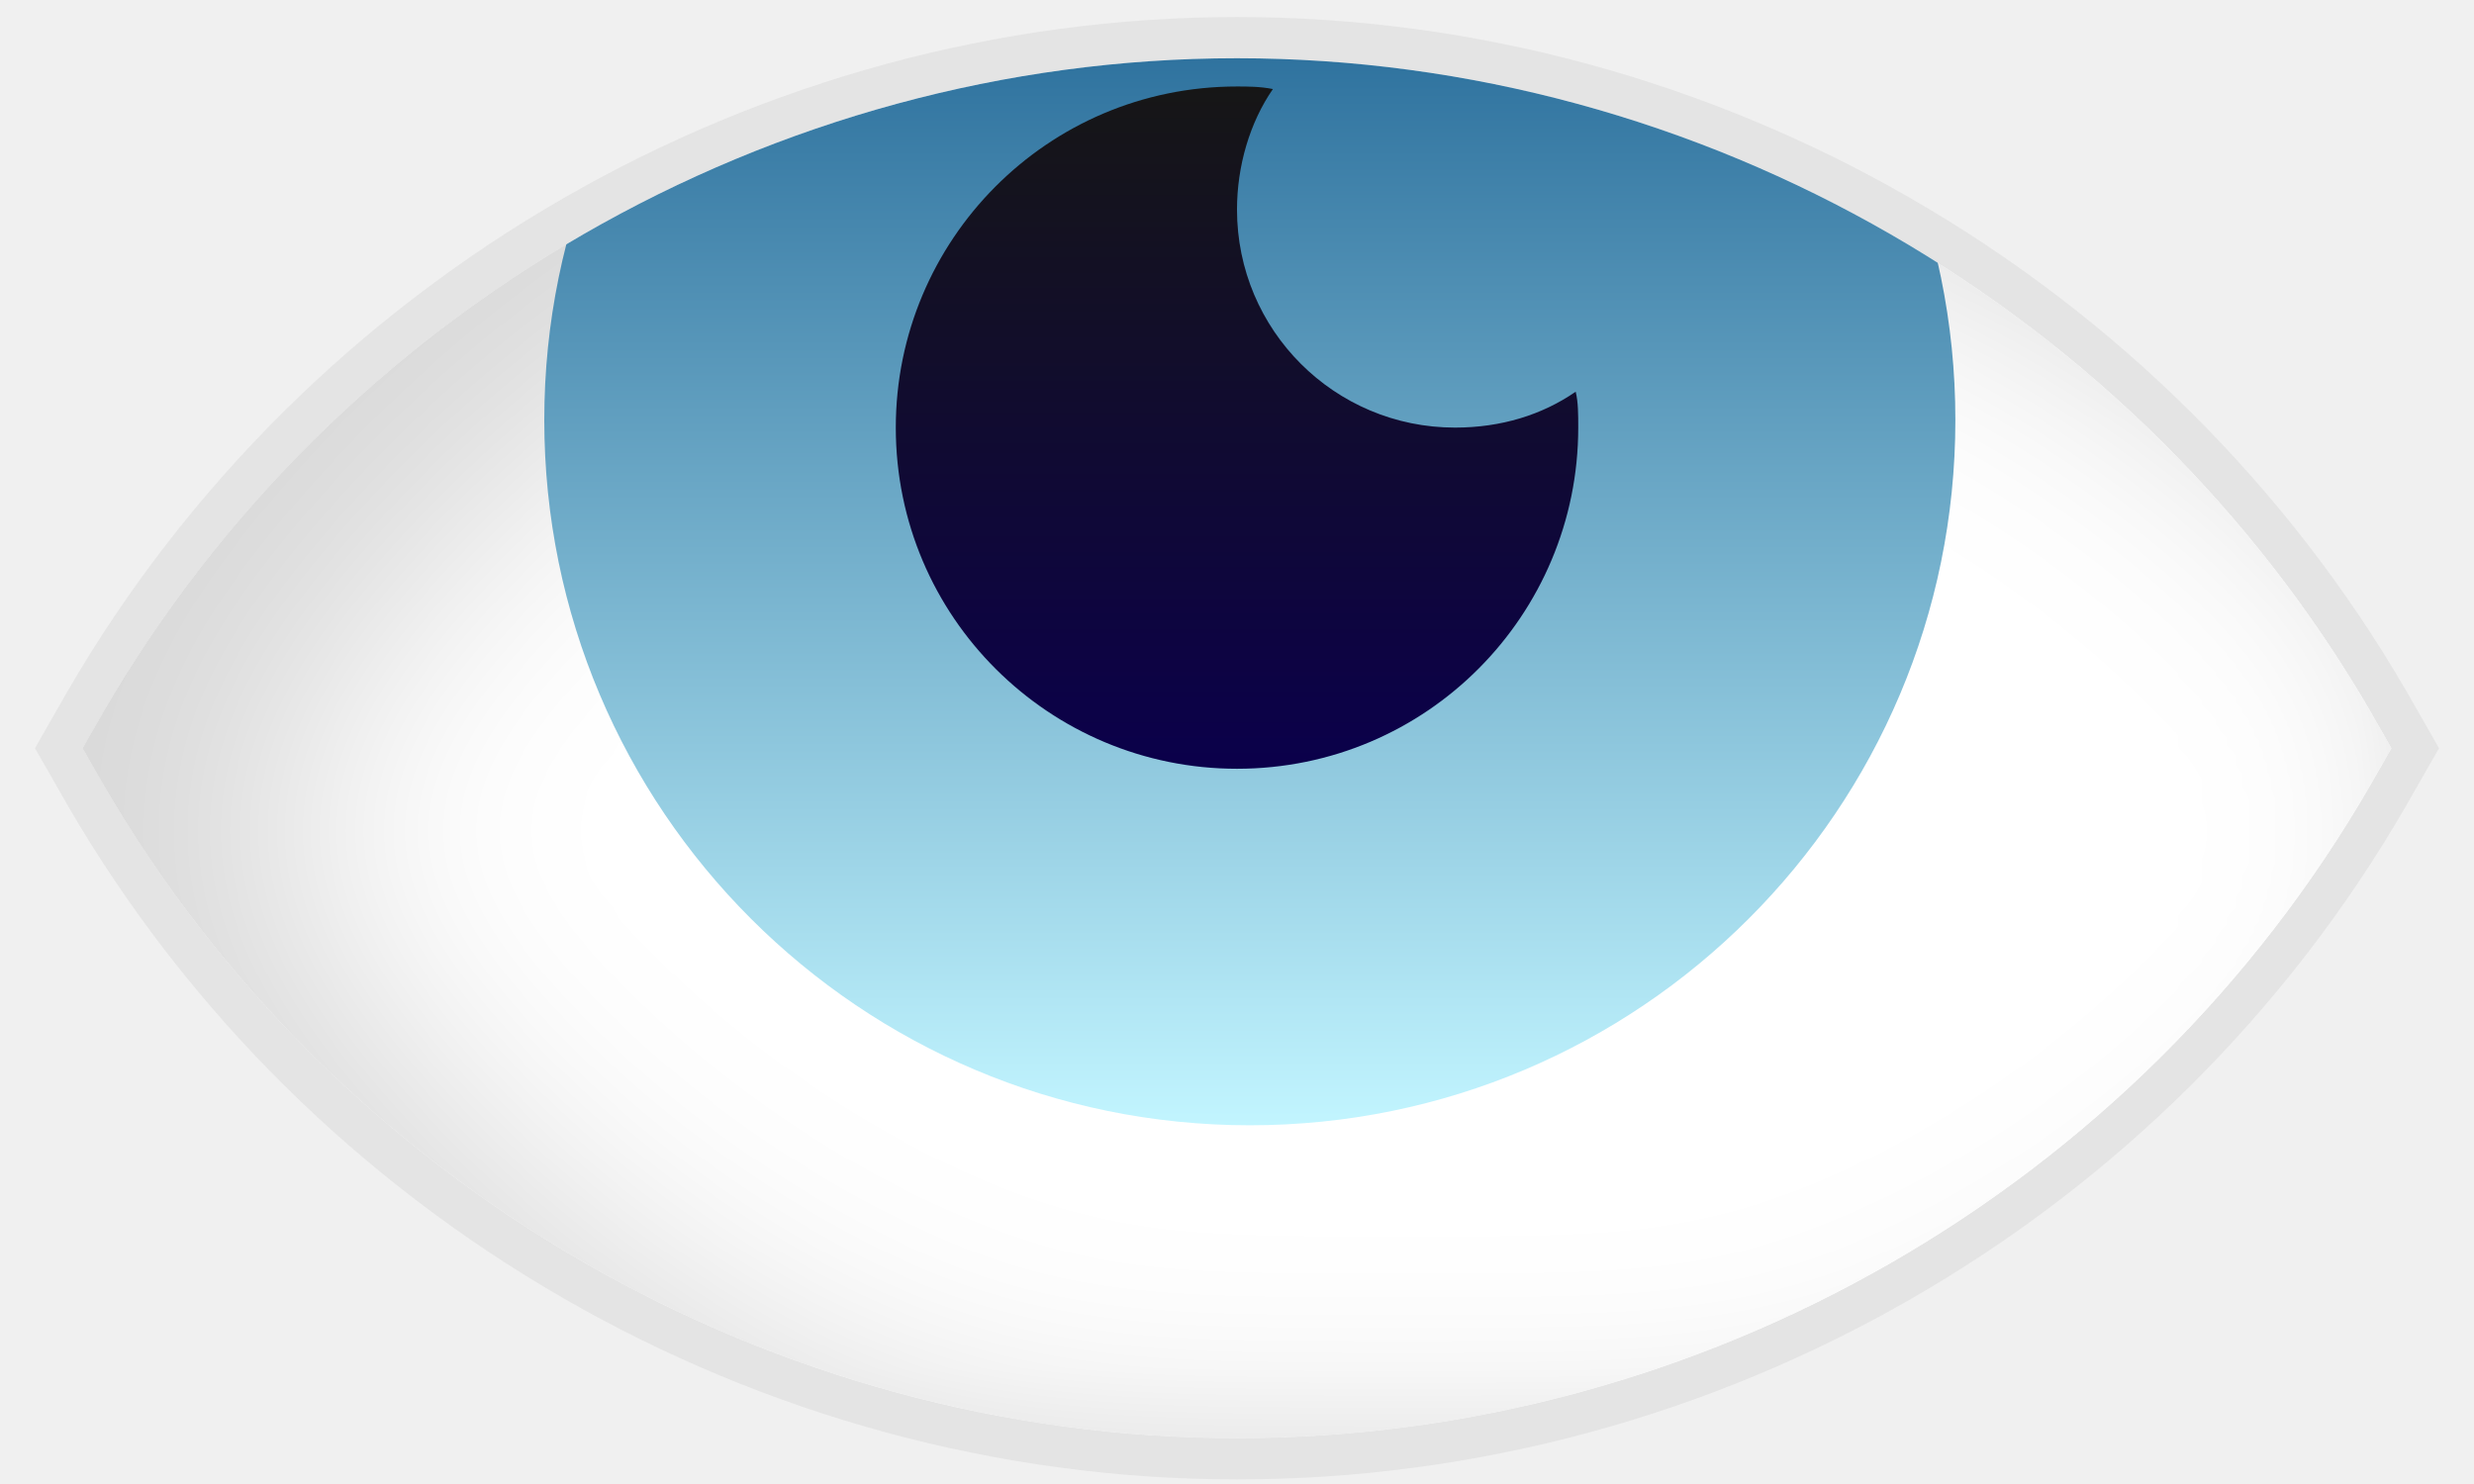
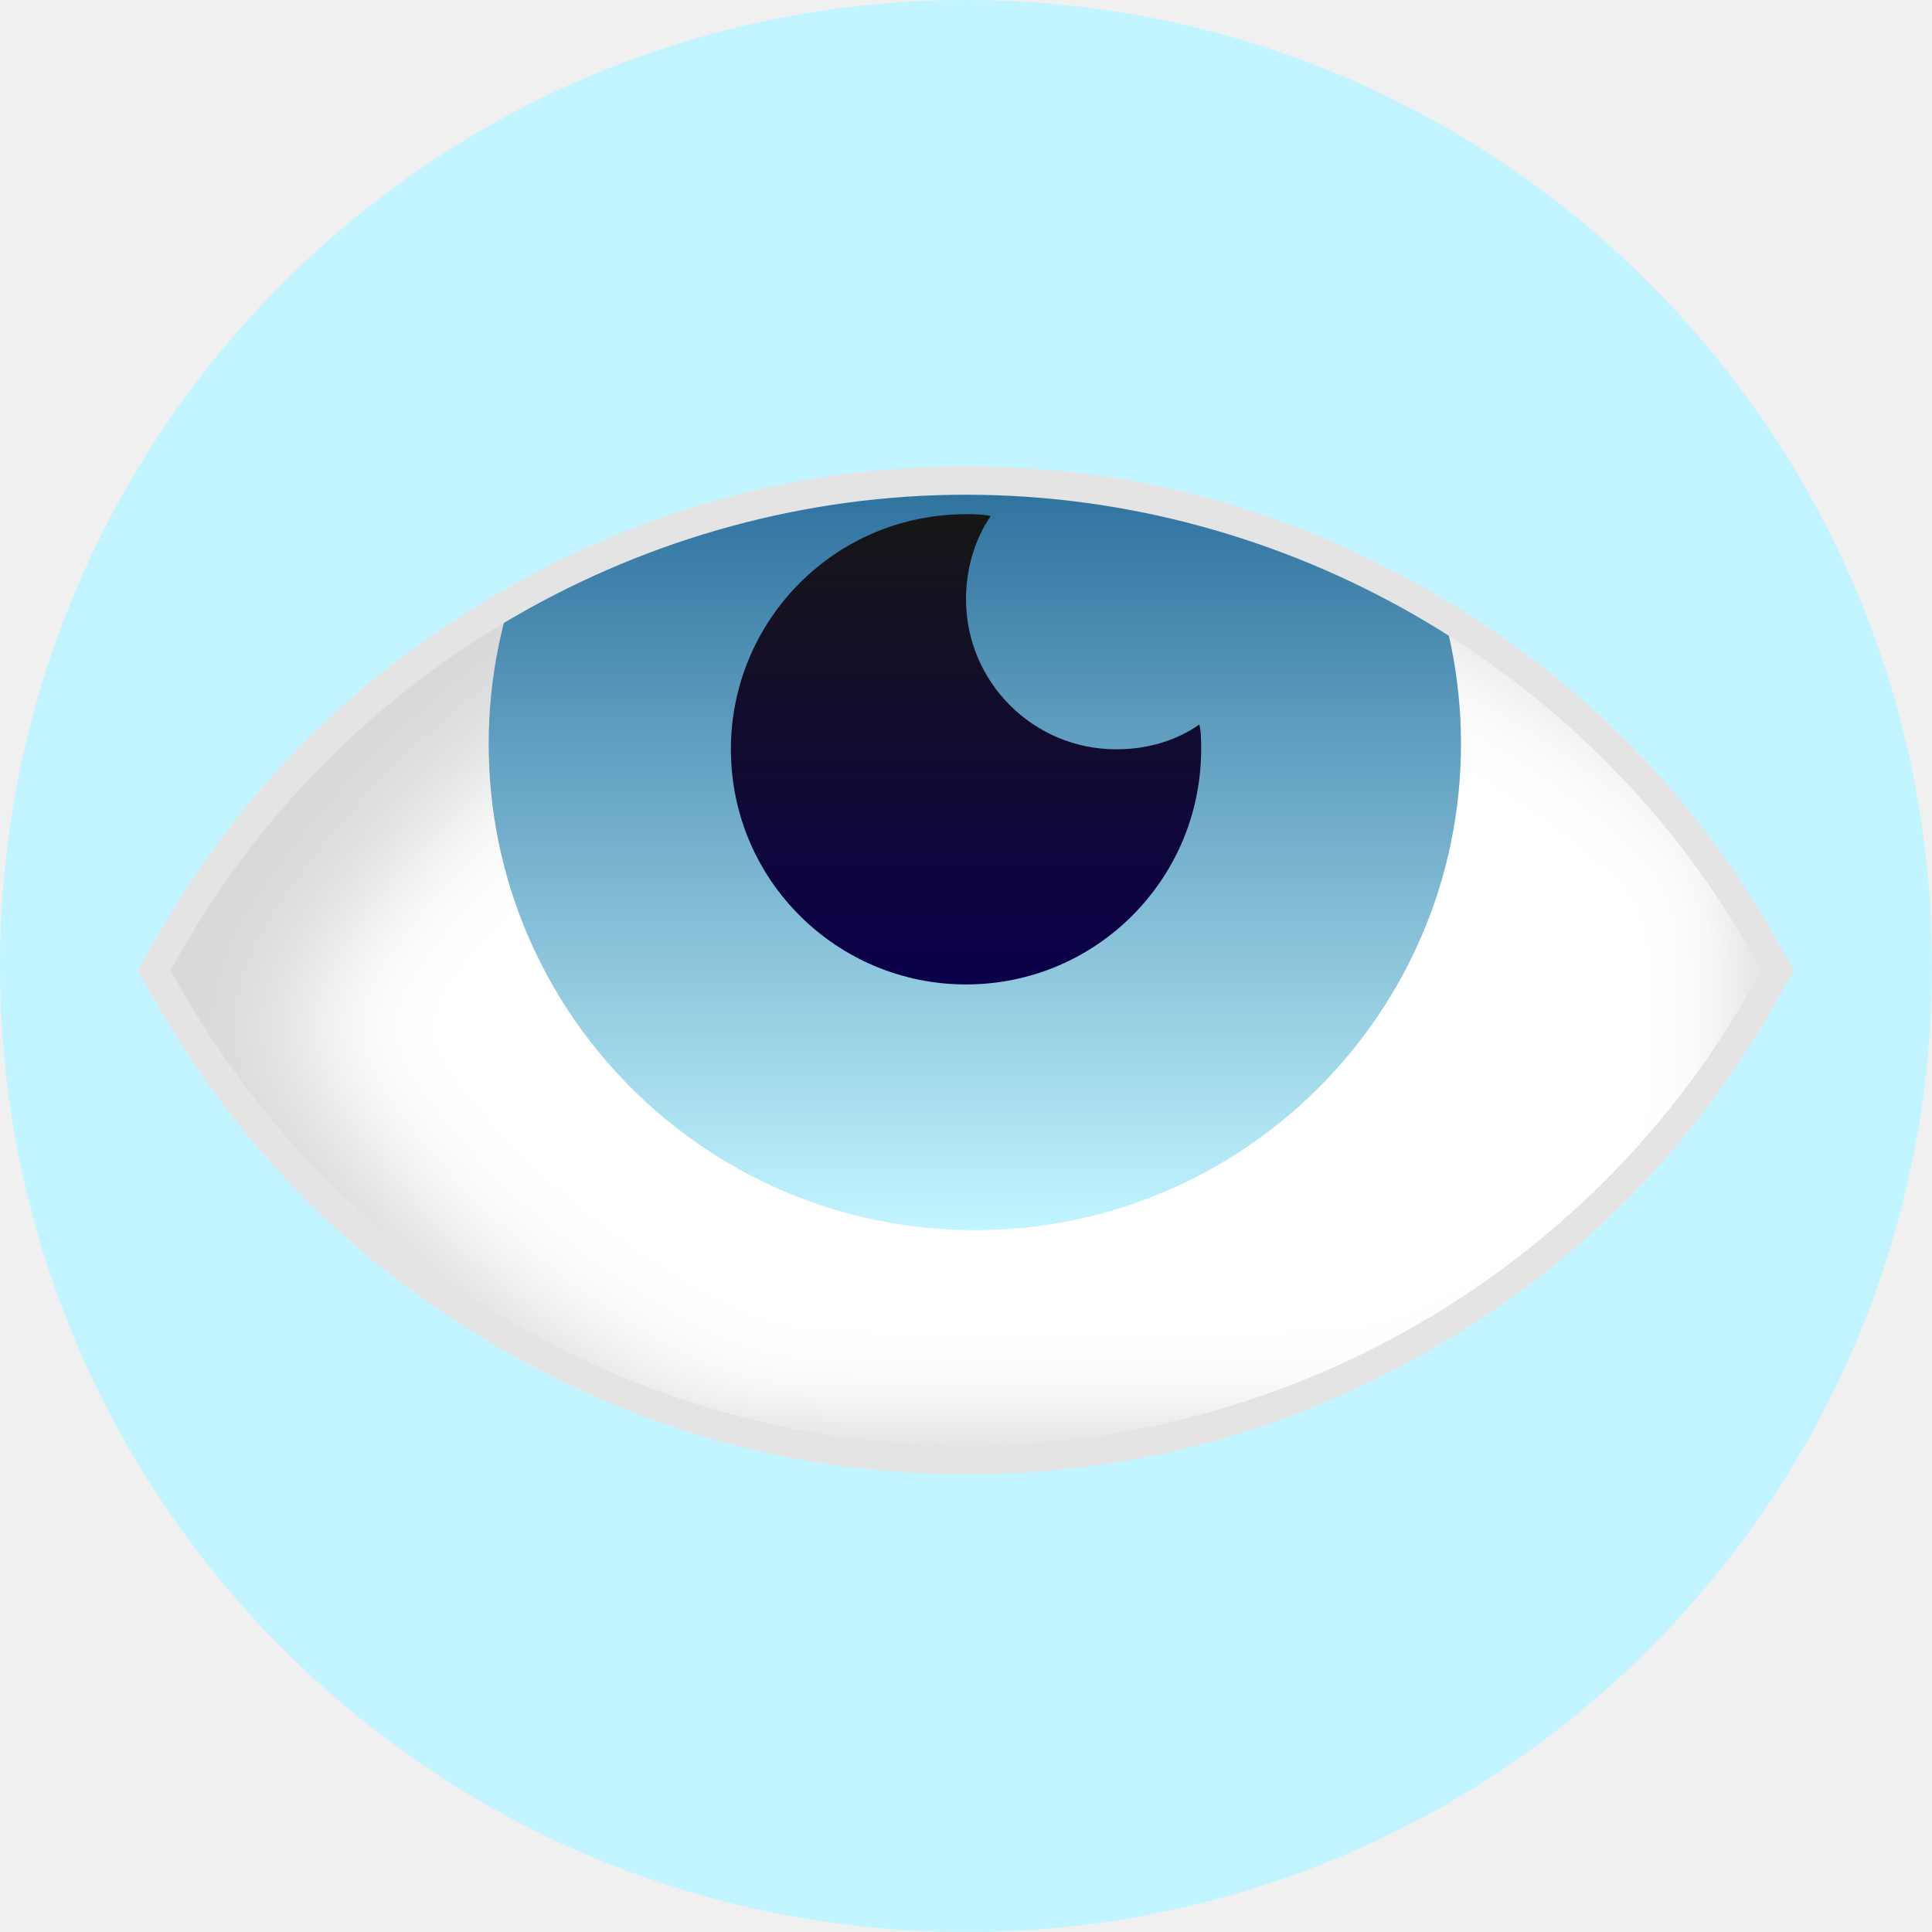
- <svg xmlns="http://www.w3.org/2000/svg" width="60" height="36" viewBox="0 0 60 36" fill="none">
-   <path d="M2.064 19.27L2.065 19.273C7.817 29.196 18.559 35.389 30 35.389C41.439 35.389 52.183 29.259 57.935 19.272L57.936 19.27L58.434 18.399L58.576 18.151L58.434 17.903L57.936 17.032L57.935 17.029C52.183 7.106 41.441 0.913 30 0.913C18.559 0.913 7.817 7.106 2.065 17.029L2.065 17.029L2.064 17.032L1.566 17.903L1.424 18.151L1.566 18.399L2.064 19.27L2.064 19.27Z" fill="white" stroke="#E4E4E4" />
-   <mask id="mask0_3_5612" style="mask-type:alpha" maskUnits="userSpaceOnUse" x="2" y="1" width="56" height="34">
-     <path d="M30 34.889C18.738 34.889 8.16 28.791 2.498 19.022L2 18.151L2.498 17.28C8.16 7.511 18.738 1.413 30 1.413C41.262 1.413 51.84 7.511 57.502 17.28L58 18.151L57.502 19.022C51.84 28.853 41.262 34.889 30 34.889Z" fill="white" />
-   </mask>
-   <g mask="url(#mask0_3_5612)">
-     <g filter="url(#filter0_i_3_5612)">
-       <path d="M30 34.889C18.738 34.889 8.16 28.791 2.498 19.022L2 18.151L2.498 17.28C8.16 7.511 18.738 1.413 30 1.413C41.262 1.413 51.84 7.511 57.502 17.28L58 18.151L57.502 19.022C51.84 28.853 41.262 34.889 30 34.889Z" fill="white" />
-     </g>
-     <circle cx="30.311" cy="10.187" r="17.111" fill="url(#paint0_linear_3_5612)" />
-     <path d="M35.289 10.373C32.365 10.373 30 8.009 30 5.084C30 4.027 30.311 2.969 30.871 2.16C30.56 2.098 30.249 2.098 30 2.098C25.396 2.098 21.725 5.831 21.725 10.373C21.725 14.978 25.458 18.649 30 18.649C34.605 18.649 38.276 14.916 38.276 10.373C38.276 10.062 38.276 9.751 38.214 9.502C37.405 10.062 36.409 10.373 35.289 10.373Z" fill="url(#paint1_linear_3_5612)" />
-   </g>
+ <svg xmlns="http://www.w3.org/2000/svg" width="68" height="68" viewBox="0 0 68 68" fill="none">
  <defs>
-     <filter id="filter0_i_3_5612" x="2" y="1.413" width="60" height="35.476" filterUnits="userSpaceOnUse" color-interpolation-filters="sRGB">
+     <filter id="filter_3_5615_dd" x="6" y="17.413" width="56" height="33.476" filterUnits="userSpaceOnUse" color-interpolation-filters="sRGB">
      <feFlood flood-opacity="0" result="BackgroundImageFix" />
      <feBlend mode="normal" in="SourceGraphic" in2="BackgroundImageFix" result="shape" />
      <feColorMatrix in="SourceAlpha" type="matrix" values="0 0 0 0 0 0 0 0 0 0 0 0 0 0 0 0 0 0 127 0" result="hardAlpha" />
      <feOffset dx="4" dy="2" />
-       <feGaussianBlur stdDeviation="3" />
+       <feGaussianBlur stdDeviation="2" />
      <feComposite in2="hardAlpha" operator="arithmetic" k2="-1" k3="1" />
      <feColorMatrix type="matrix" values="0 0 0 0 0 0 0 0 0 0 0 0 0 0 0 0 0 0 0.15 0" />
-       <feBlend mode="normal" in2="shape" result="effect1_innerShadow_3_5612" />
+       <feBlend mode="normal" in2="shape" result="effect_innerShadow_1" />
    </filter>
-     <linearGradient id="paint0_linear_3_5612" x1="30.311" y1="-6.924" x2="30.311" y2="27.298" gradientUnits="userSpaceOnUse">
+     <linearGradient id="paint_linear_3_5616_0" x1="34.311" y1="9.076" x2="34.311" y2="43.298" gradientUnits="userSpaceOnUse">
      <stop stop-color="#004980" />
      <stop offset="1" stop-color="#C2F5FF" />
    </linearGradient>
-     <linearGradient id="paint1_linear_3_5612" x1="30" y1="2.098" x2="30" y2="18.649" gradientUnits="userSpaceOnUse">
+     <linearGradient id="paint_linear_3_5617_0" x1="34" y1="18.098" x2="34" y2="34.649" gradientUnits="userSpaceOnUse">
      <stop stop-color="#161616" />
      <stop offset="1" stop-color="#0B004B" />
    </linearGradient>
  </defs>
+   <rect id="Rectangle 26" rx="34" width="68" height="68" fill="#C2F5FF" fill-opacity="1" />
+   <path id="Vector" d="M34 50.889C22.738 50.889 12.16 44.791 6.498 35.022L6 34.151L6.498 33.28C12.16 23.511 22.738 17.413 34 17.413C45.262 17.413 55.84 23.511 61.502 33.28L62 34.151L61.502 35.022C55.84 44.853 45.262 50.889 34 50.889Z" fill="#FFFFFF" fill-opacity="1" fill-rule="nonzero" />
+   <path id="Vector" d="M4.848 34.151L5.629 35.518L5.633 35.524Q7.669 39.038 10.411 41.87Q13.564 45.129 17.649 47.485Q21.786 49.871 26.239 50.964Q30.006 51.889 34 51.889Q38.181 51.889 42.105 50.886Q46.379 49.793 50.35 47.509Q54.375 45.194 57.493 41.995Q60.299 39.115 62.37 35.518L63.151 34.151L62.367 32.779Q60.331 29.265 57.589 26.432Q54.436 23.174 50.351 20.817Q46.214 18.431 41.761 17.338Q37.994 16.413 34 16.413Q30.006 16.413 26.239 17.338Q21.786 18.431 17.649 20.817Q13.584 23.162 10.441 26.401Q7.679 29.247 5.629 32.784L4.848 34.151ZM6.498 35.022C12.16 44.791 22.738 50.889 34 50.889C45.262 50.889 55.84 44.853 61.502 35.022L62 34.151L61.502 33.28C55.84 23.511 45.262 17.413 34 17.413C22.738 17.413 12.16 23.511 6.498 33.28L6 34.151L6.498 35.022Z" fill="#E4E4E4" fill-opacity="1" fill-rule="evenodd" />
+   <mask id="mask3_5614" mask-type="alpha" maskUnits="userSpaceOnUse" x="6" y="17.413" width="56" height="33.476">
+     <path id="Vector" d="M34 50.889C22.738 50.889 12.16 44.791 6.498 35.022L6 34.151L6.498 33.28C12.16 23.511 22.738 17.413 34 17.413C45.262 17.413 55.84 23.511 61.502 33.28L62 34.151L61.502 35.022C55.84 44.853 45.262 50.889 34 50.889Z" fill="#FFFFFF" fill-opacity="1" fill-rule="nonzero" />
+   </mask>
+   <g mask="url(#mask3_5614)">
+     <g filter="url(#filter_3_5615_dd)">
+       <path id="Vector" d="M34 50.889C22.738 50.889 12.16 44.791 6.498 35.022L6 34.151L6.498 33.28C12.16 23.511 22.738 17.413 34 17.413C45.262 17.413 55.84 23.511 61.502 33.28L62 34.151L61.502 35.022C55.84 44.853 45.262 50.889 34 50.889Z" fill="#FFFFFF" fill-opacity="1" fill-rule="nonzero" />
+     </g>
+   </g>
+   <g mask="url(#mask3_5614)">
+     <circle id="Ellipse 427" cx="34.311" cy="26.187" r="17.111" fill="url(#paint_linear_3_5616_0)" fill-opacity="1" />
+   </g>
+   <g mask="url(#mask3_5614)">
+     <path id="Vector" d="M39.289 26.373C36.365 26.373 34 24.009 34 21.084C34 20.027 34.311 18.969 34.871 18.16C34.56 18.098 34.249 18.098 34 18.098C29.395 18.098 25.725 21.831 25.725 26.373C25.725 30.978 29.458 34.649 34 34.649C38.605 34.649 42.276 30.916 42.276 26.373C42.276 26.062 42.276 25.751 42.213 25.502C41.405 26.062 40.409 26.373 39.289 26.373Z" fill="url(#paint_linear_3_5617_0)" fill-opacity="1" fill-rule="nonzero" />
+   </g>
</svg>
